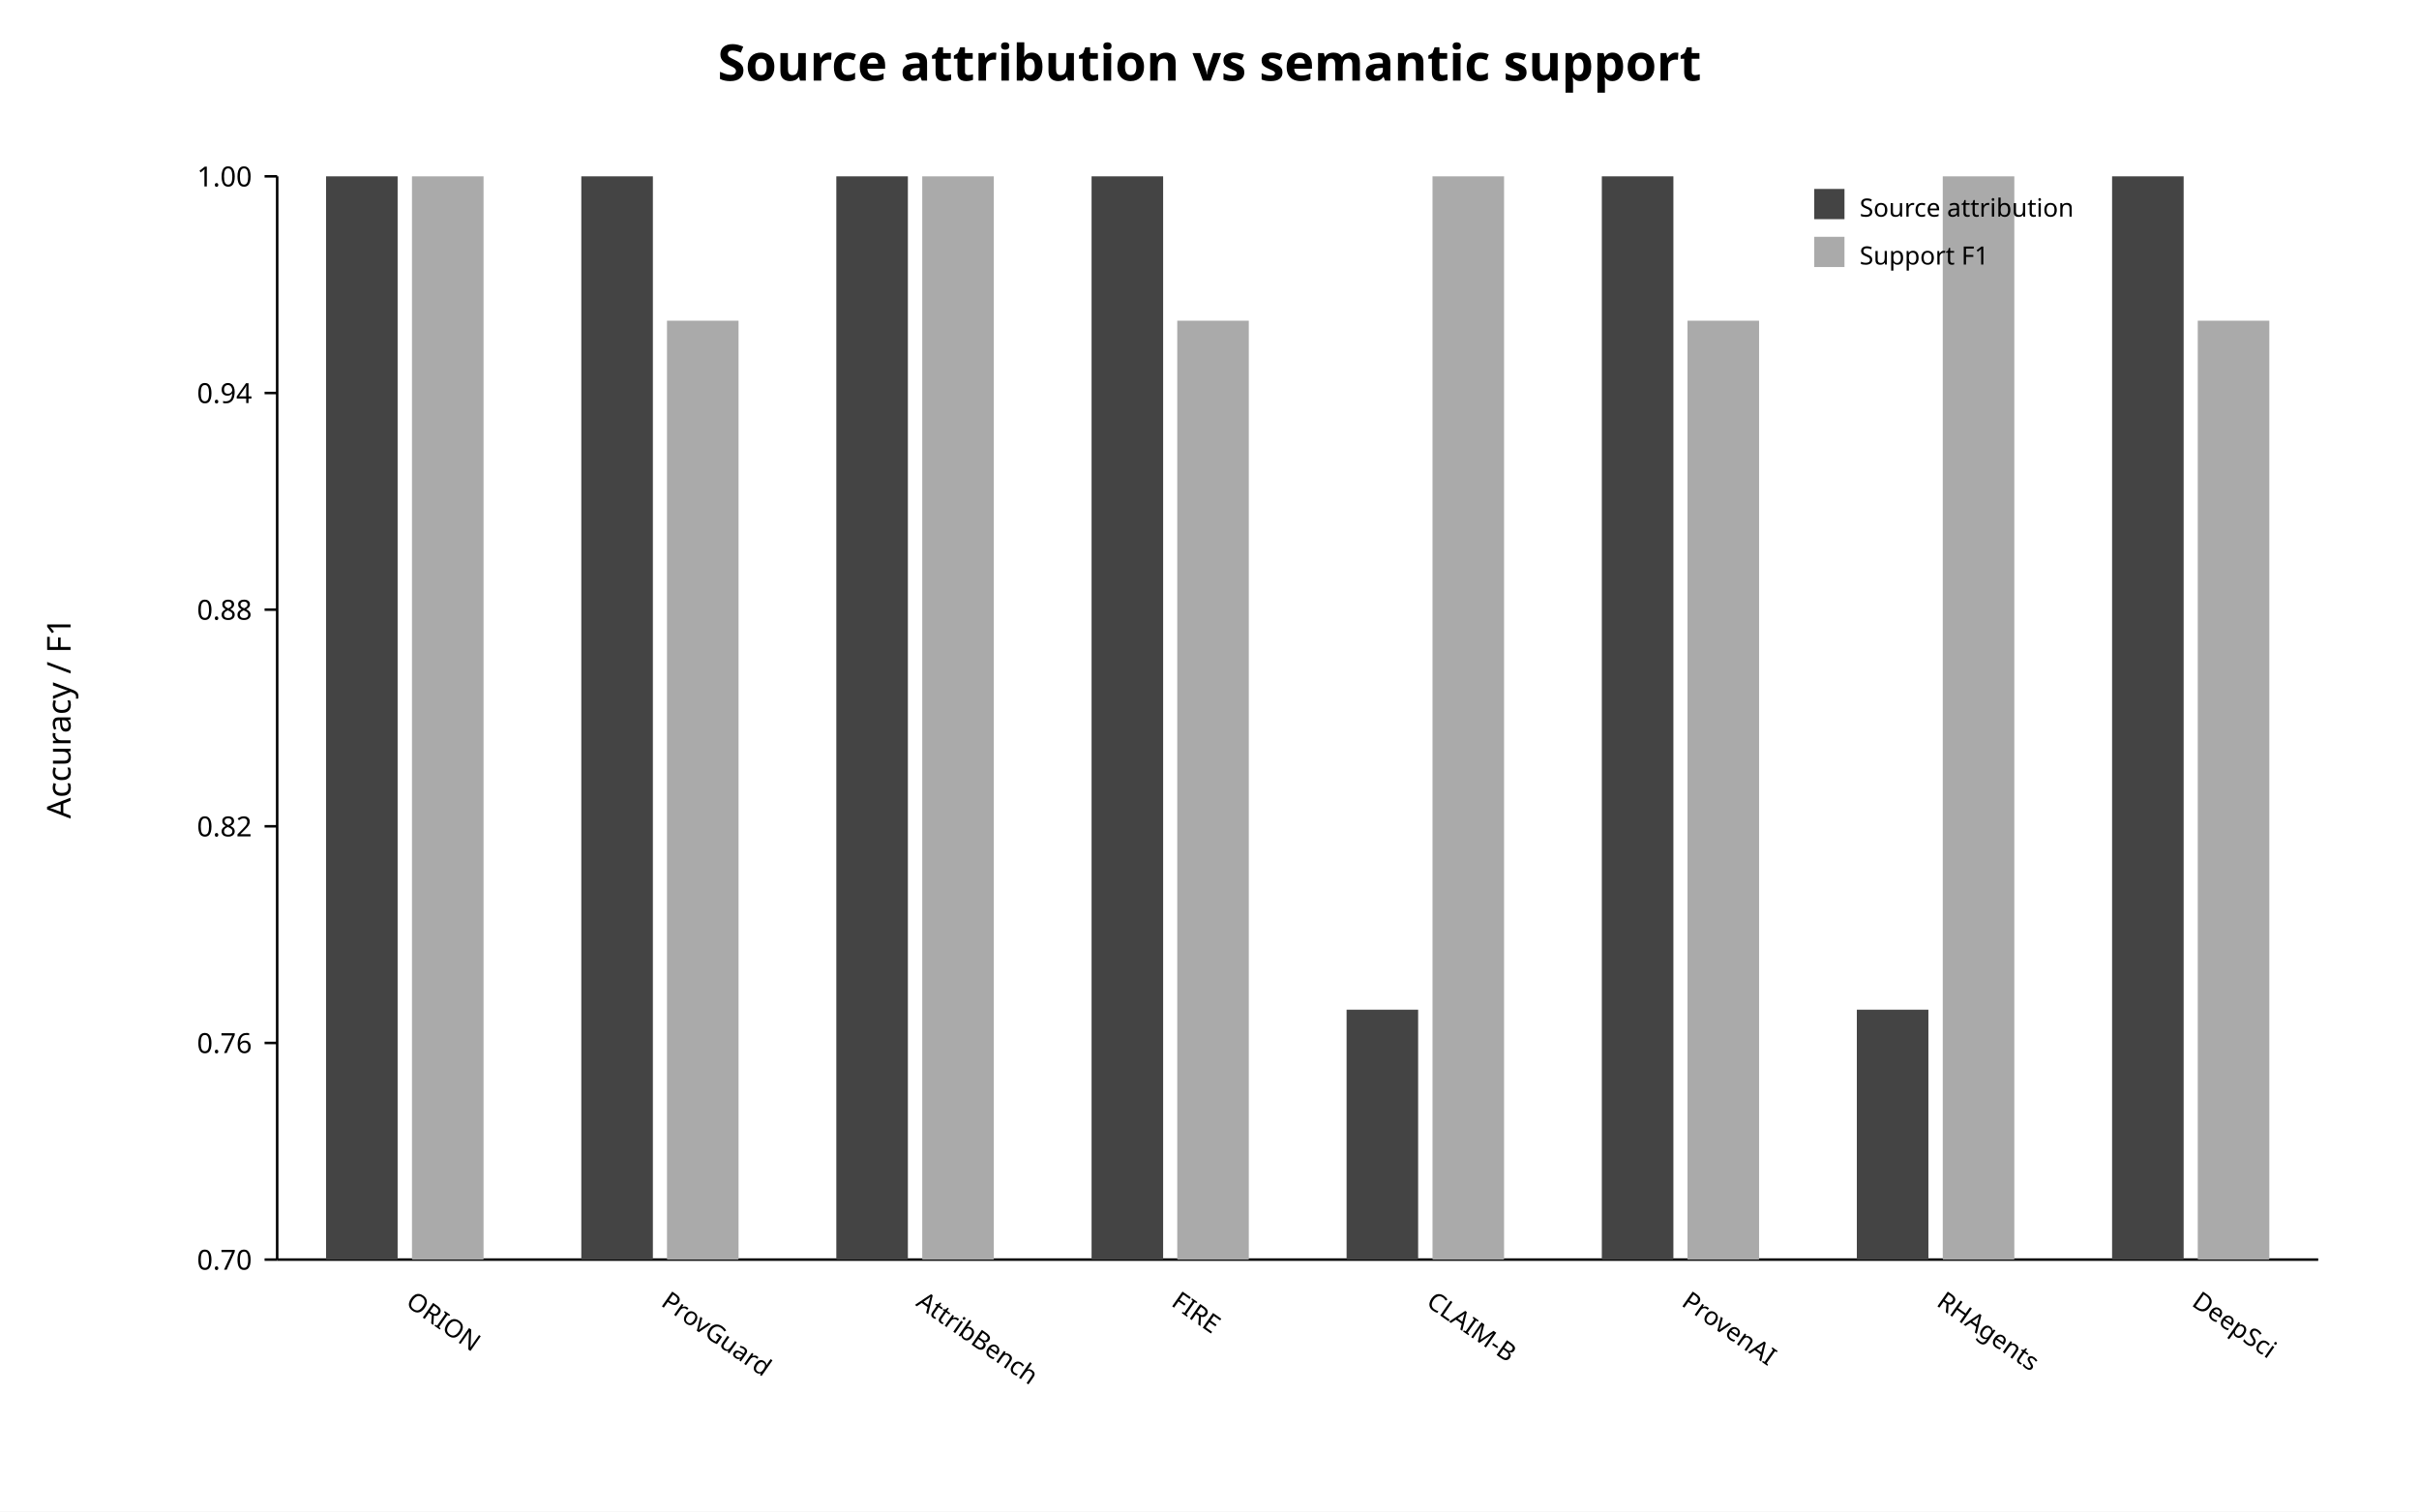
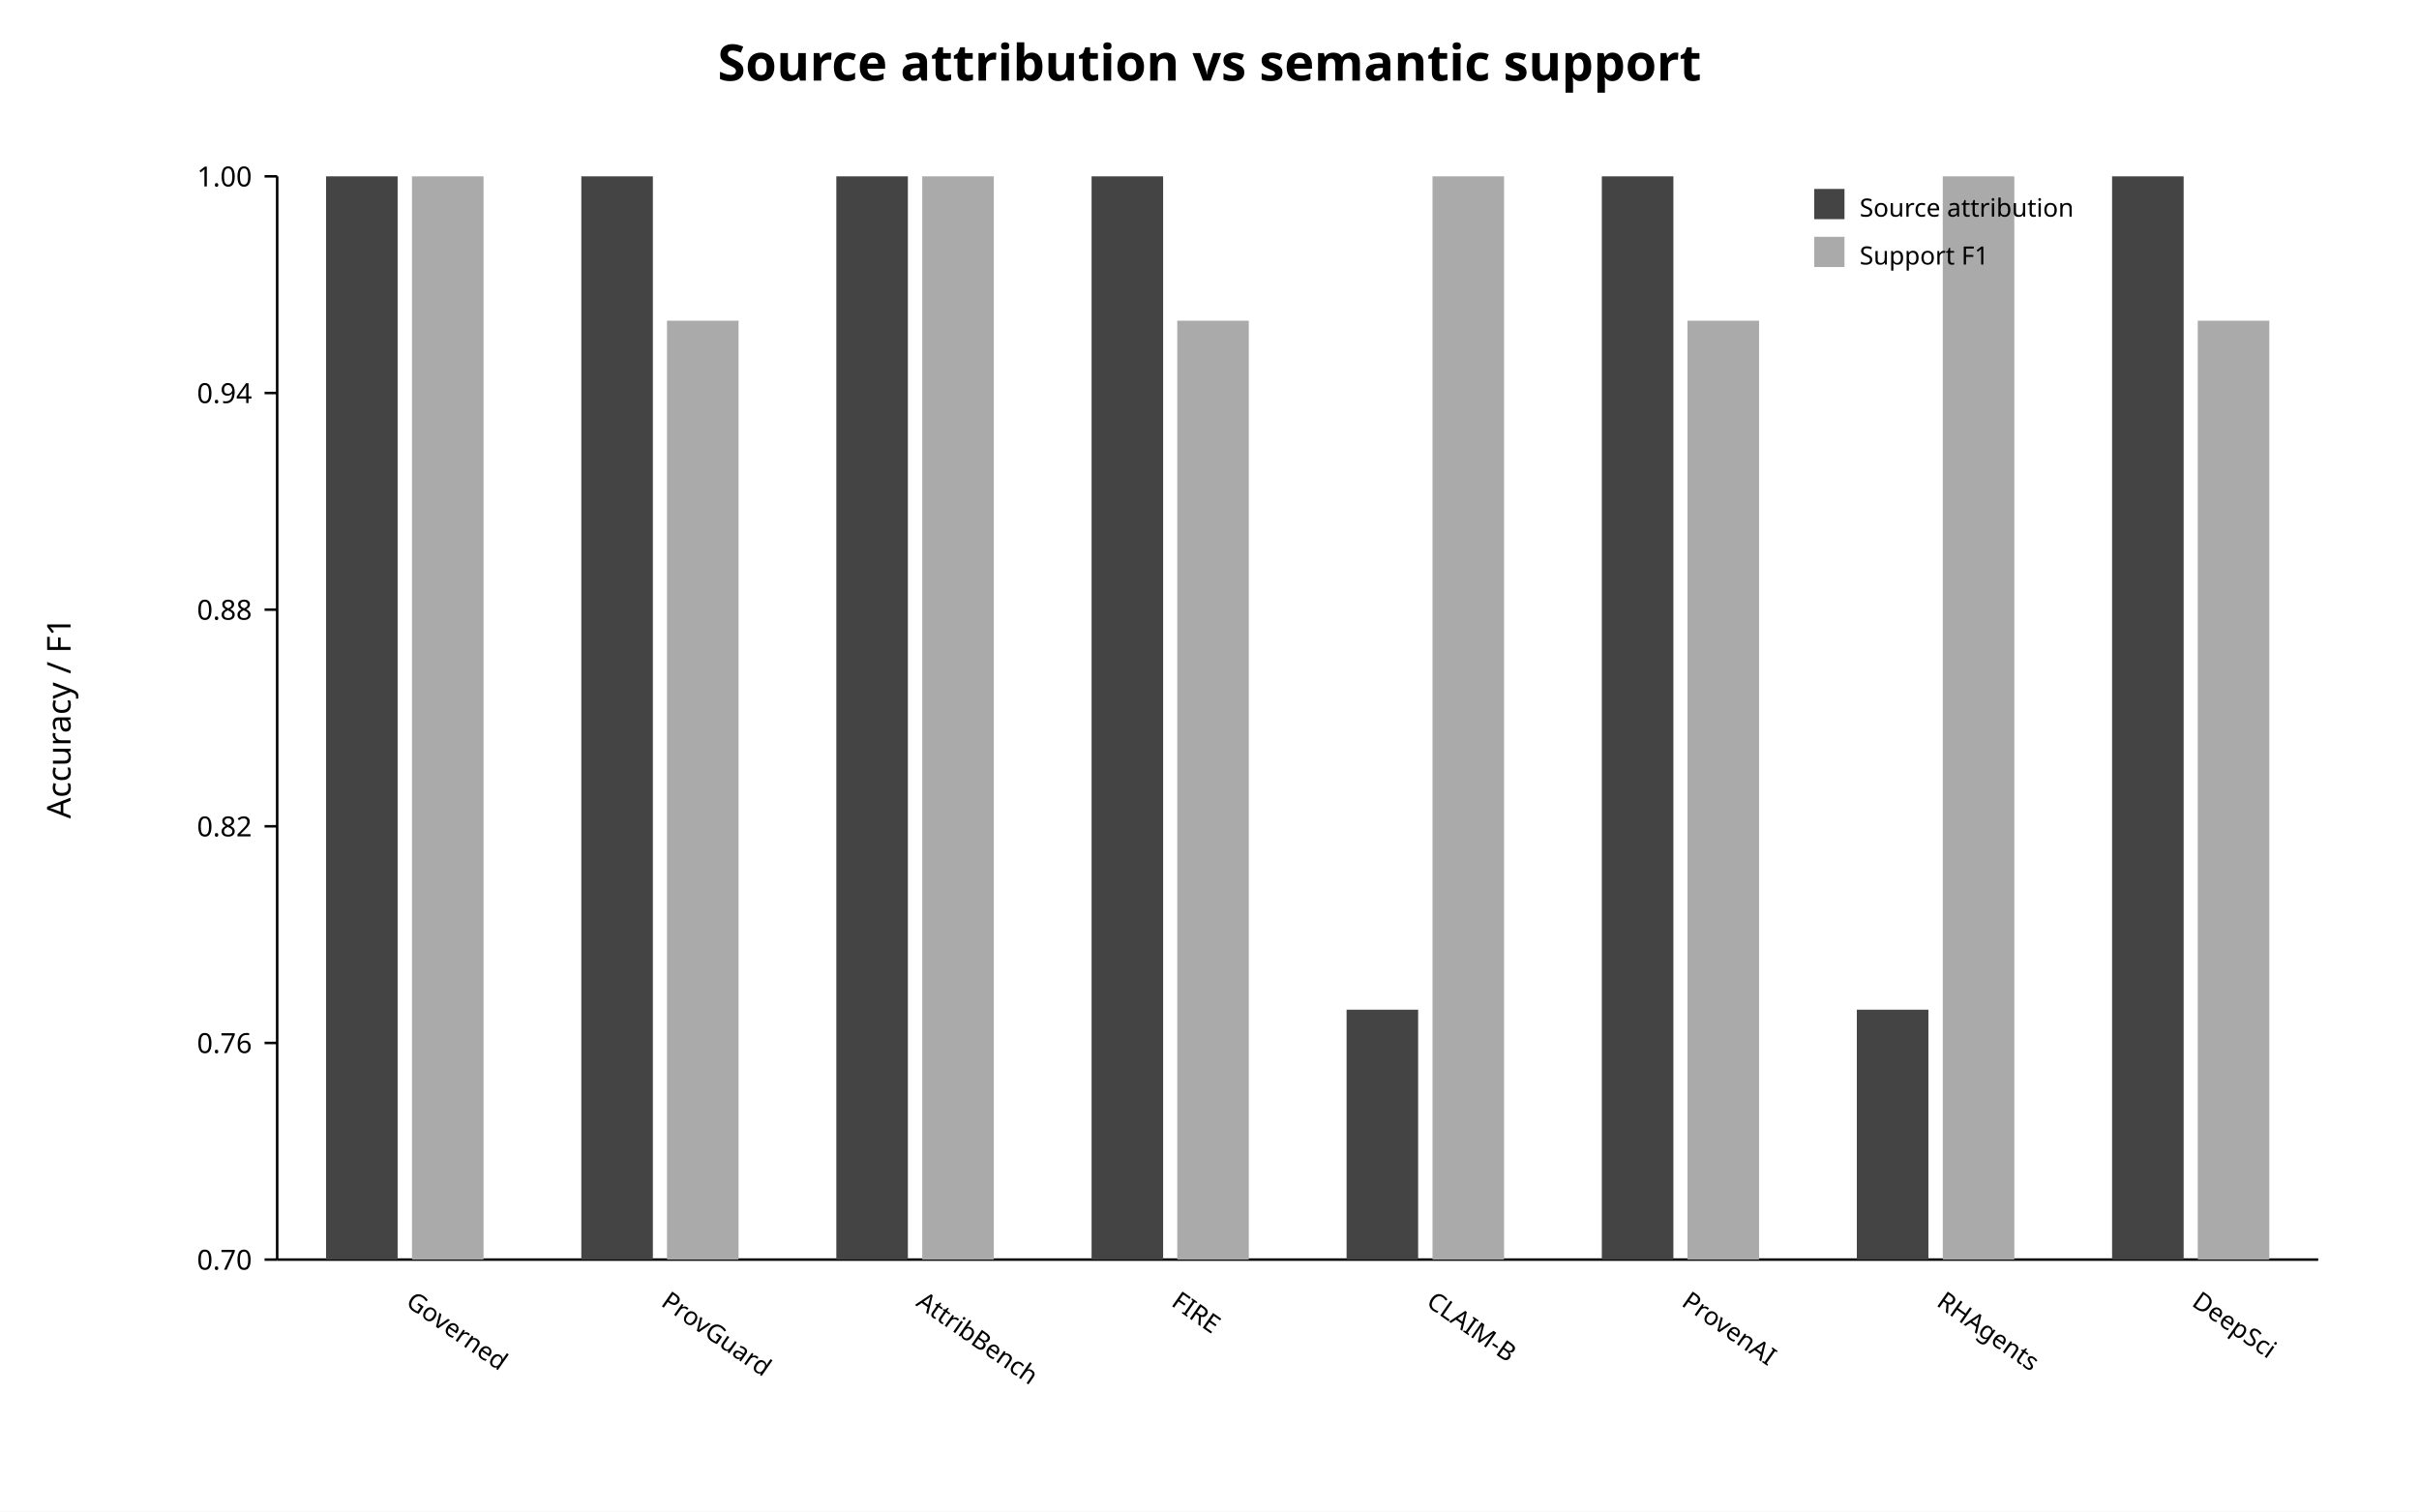
<svg xmlns="http://www.w3.org/2000/svg" width="960" height="600" viewBox="0 0 960 600">
  <rect width="100%" height="100%" fill="white" />
  <text x="480" y="32" text-anchor="middle" font-family="sans-serif" font-size="20" font-weight="bold">Source attribution vs semantic support</text>
  <line x1="110" y1="500" x2="920" y2="500" stroke="black" />
  <line x1="110" y1="500" x2="110" y2="70" stroke="black" />
  <line x1="105" y1="500.0" x2="110" y2="500.0" stroke="black" />
  <text x="100" y="504.0" text-anchor="end" font-family="sans-serif" font-size="11">0.70</text>
  <line x1="105" y1="414.0" x2="110" y2="414.0" stroke="black" />
  <text x="100" y="418.0" text-anchor="end" font-family="sans-serif" font-size="11">0.76</text>
  <line x1="105" y1="328.0" x2="110" y2="328.0" stroke="black" />
  <text x="100" y="332.0" text-anchor="end" font-family="sans-serif" font-size="11">0.82</text>
  <line x1="105" y1="242.0" x2="110" y2="242.0" stroke="black" />
  <text x="100" y="246.0" text-anchor="end" font-family="sans-serif" font-size="11">0.88</text>
  <line x1="105" y1="156.0" x2="110" y2="156.0" stroke="black" />
  <text x="100" y="160.0" text-anchor="end" font-family="sans-serif" font-size="11">0.94</text>
  <line x1="105" y1="70.0" x2="110" y2="70.0" stroke="black" />
  <text x="100" y="74.0" text-anchor="end" font-family="sans-serif" font-size="11">1.00</text>
  <text x="28" y="285" transform="rotate(-90 28 285)" text-anchor="middle" font-family="sans-serif" font-size="13">Accuracy / F1</text>
  <rect x="129.4" y="70.0" width="28.4" height="430.0" fill="#444" />
  <rect x="163.5" y="70.0" width="28.4" height="430.0" fill="#aaa" />
-   <text x="160.6" y="518" transform="rotate(35 160.6 518)" text-anchor="start" font-family="sans-serif" font-size="10">ORION</text>
+   <text x="160.6" y="518" transform="rotate(35 160.6 518)" text-anchor="start" font-family="sans-serif" font-size="10">Governed</text>
  <rect x="230.7" y="70.0" width="28.4" height="430.0" fill="#444" />
  <rect x="264.7" y="127.3" width="28.4" height="372.7" fill="#aaa" />
  <text x="261.9" y="518" transform="rotate(35 261.9 518)" text-anchor="start" font-family="sans-serif" font-size="10">ProvGuard</text>
  <rect x="331.9" y="70.0" width="28.4" height="430.0" fill="#444" />
  <rect x="366.0" y="70.0" width="28.4" height="430.0" fill="#aaa" />
  <text x="363.1" y="518" transform="rotate(35 363.1 518)" text-anchor="start" font-family="sans-serif" font-size="10">AttribBench</text>
  <rect x="433.2" y="70.0" width="28.4" height="430.0" fill="#444" />
  <rect x="467.2" y="127.3" width="28.4" height="372.7" fill="#aaa" />
  <text x="464.4" y="518" transform="rotate(35 464.4 518)" text-anchor="start" font-family="sans-serif" font-size="10">FIRE</text>
  <rect x="534.4" y="400.8" width="28.4" height="99.2" fill="#444" />
  <rect x="568.5" y="70.0" width="28.4" height="430.0" fill="#aaa" />
  <text x="565.6" y="518" transform="rotate(35 565.6 518)" text-anchor="start" font-family="sans-serif" font-size="10">CLAIM-B</text>
  <rect x="635.7" y="70.0" width="28.4" height="430.0" fill="#444" />
  <rect x="669.7" y="127.3" width="28.4" height="372.7" fill="#aaa" />
  <text x="666.9" y="518" transform="rotate(35 666.9 518)" text-anchor="start" font-family="sans-serif" font-size="10">ProvenAI</text>
  <rect x="736.9" y="400.8" width="28.4" height="99.2" fill="#444" />
  <rect x="771.0" y="70.0" width="28.4" height="430.0" fill="#aaa" />
  <text x="768.1" y="518" transform="rotate(35 768.1 518)" text-anchor="start" font-family="sans-serif" font-size="10">RHAgents</text>
  <rect x="838.2" y="70.0" width="28.4" height="430.0" fill="#444" />
  <rect x="872.2" y="127.3" width="28.4" height="372.7" fill="#aaa" />
  <text x="869.4" y="518" transform="rotate(35 869.4 518)" text-anchor="start" font-family="sans-serif" font-size="10">DeepSci</text>
  <rect x="720" y="75" width="12" height="12" fill="#444" />
  <text x="738" y="86" font-family="sans-serif" font-size="10">Source attribution</text>
  <rect x="720" y="94" width="12" height="12" fill="#aaa" />
  <text x="738" y="105" font-family="sans-serif" font-size="10">Support F1</text>
</svg>
